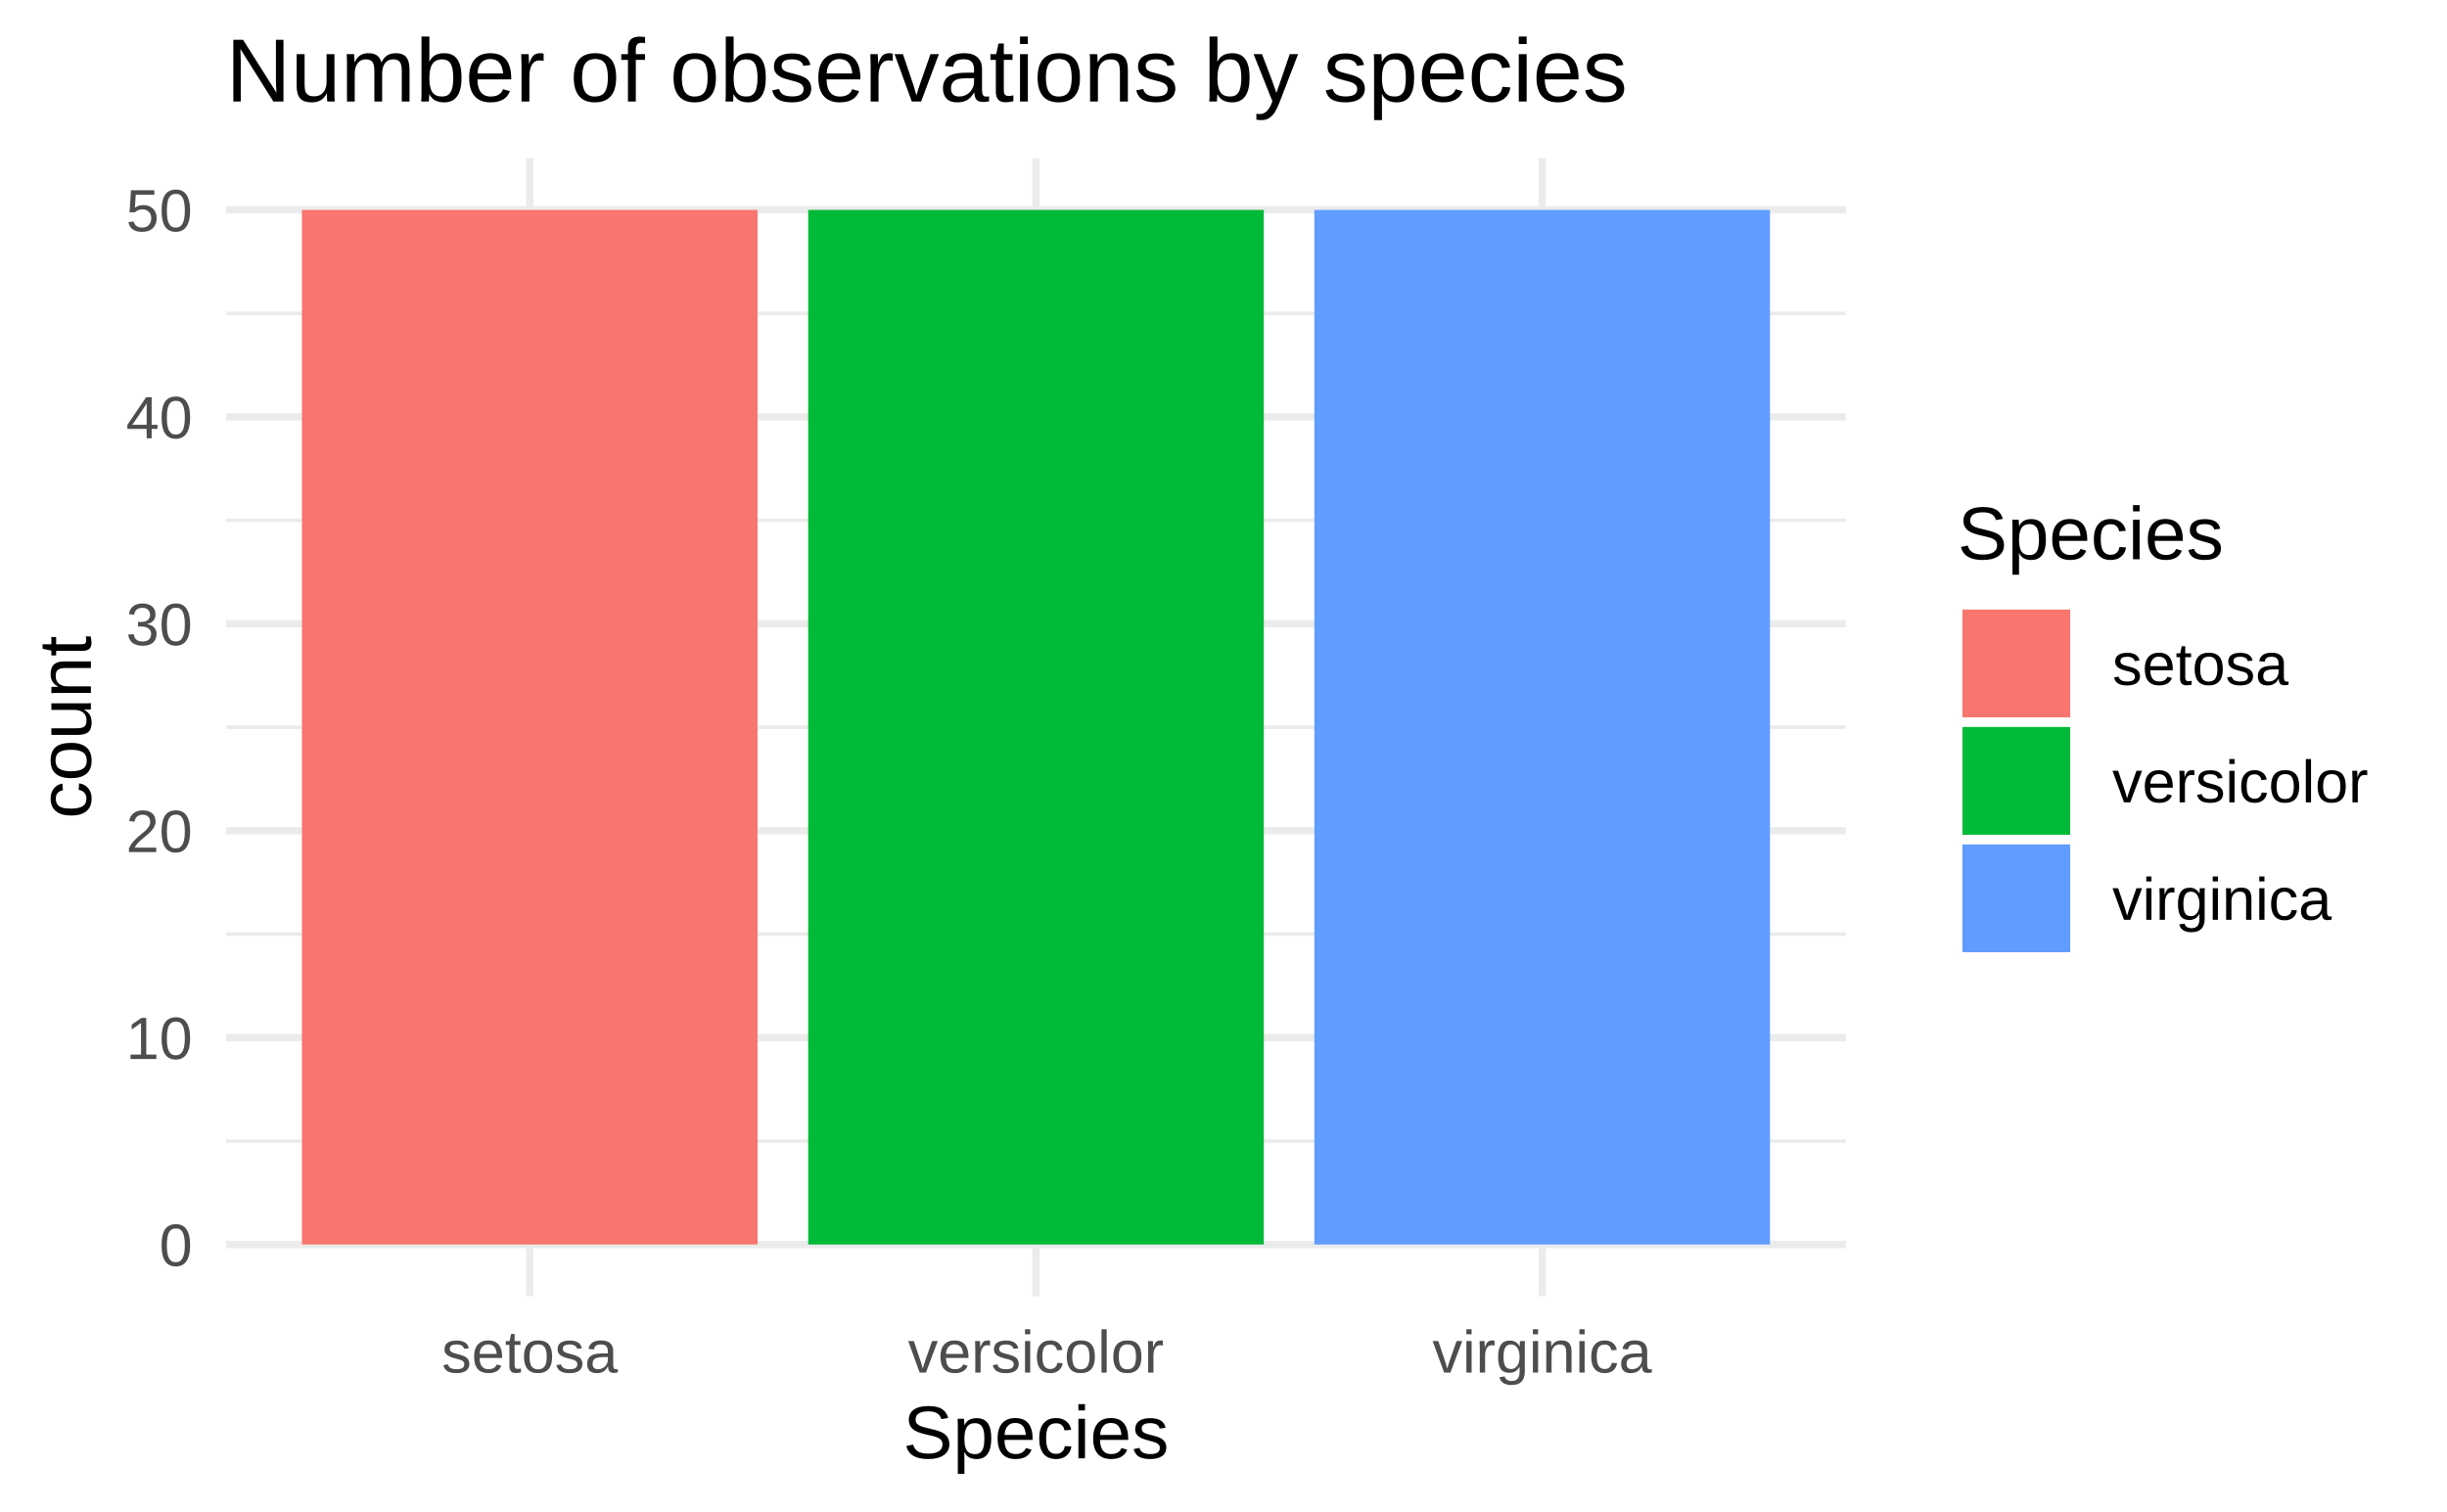
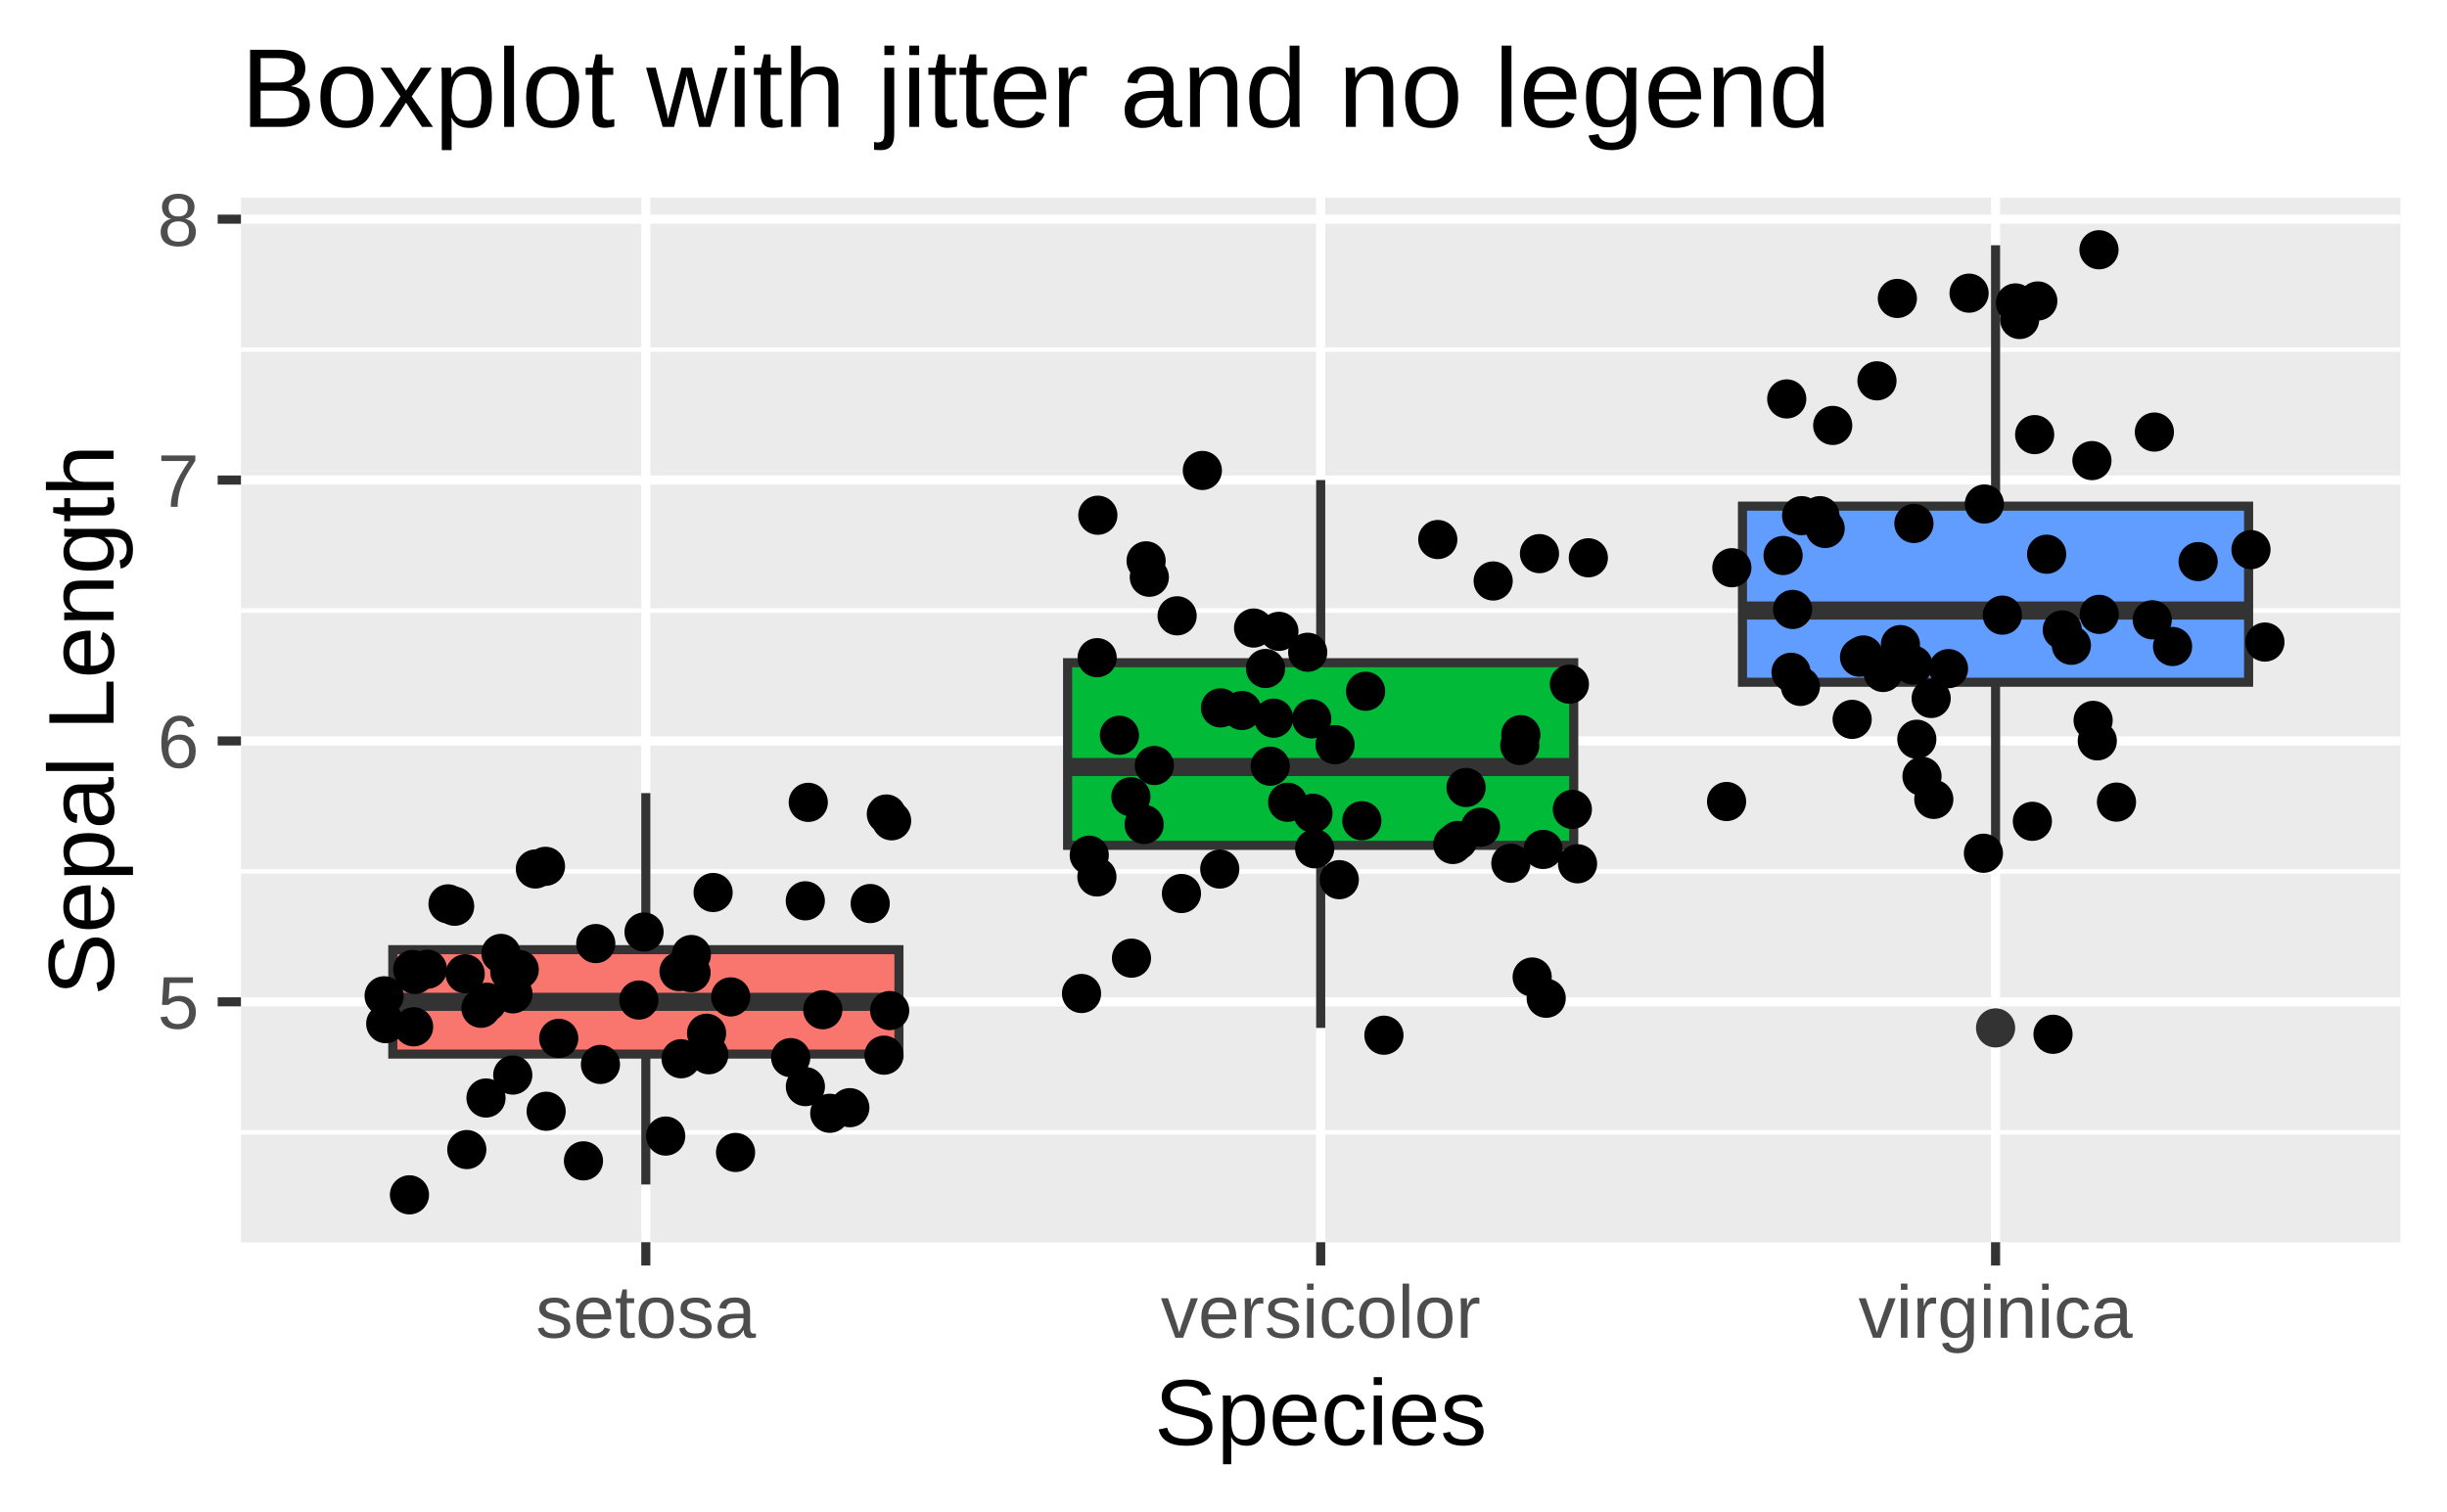
- <svg xmlns="http://www.w3.org/2000/svg" class="svglite" width="360.00pt" height="222.48pt" viewBox="0 0 360.00 222.48">
+ <svg xmlns="http://www.w3.org/2000/svg" class="svglite" width="288.00pt" height="177.98pt" viewBox="0 0 288.00 177.98">
  <defs>
    <style type="text/css">
    .svglite line, .svglite polyline, .svglite polygon, .svglite path, .svglite rect, .svglite circle {
      fill: none;
      stroke: #000000;
      stroke-linecap: round;
      stroke-linejoin: round;
      stroke-miterlimit: 10.00;
    }
    .svglite text {
      white-space: pre;
    }
  </style>
  </defs>
  <rect width="100%" height="100%" style="stroke: none; fill: #FFFFFF;" />
  <defs>
-     <clipPath id="cpMC4wMHwzNjAuMDB8MC4wMHwyMjIuNDg=">
-       <rect x="0.00" y="0.00" width="360.00" height="222.48" />
+     <clipPath id="cpMC4wMHwyODguMDB8MC4wMHwxNzcuOTg=">
+       <rect x="0.00" y="0.00" width="288.00" height="177.98" />
    </clipPath>
  </defs>
-   <g clip-path="url(#cpMC4wMHwzNjAuMDB8MC4wMHwyMjIuNDg=)">
- </g>
+   <g clip-path="url(#cpMC4wMHwyODguMDB8MC4wMHwxNzcuOTg=)">
+     <rect x="0.00" y="0.00" width="288.00" height="177.98" style="stroke-width: 1.07; stroke: #FFFFFF; fill: #FFFFFF;" />
+   </g>
  <defs>
-     <clipPath id="cpMzMuMjV8MjcxLjU3fDIzLjI4fDE5MC43Mw==">
-       <rect x="33.25" y="23.28" width="238.31" height="167.45" />
+     <clipPath id="cpMjguMzZ8MjgyLjUyfDIzLjI4fDE0Ni4yMw==">
+       <rect x="28.36" y="23.28" width="254.16" height="122.96" />
    </clipPath>
  </defs>
-   <g clip-path="url(#cpMzMuMjV8MjcxLjU3fDIzLjI4fDE5MC43Mw==)">
-     <polyline points="33.25,167.90 271.57,167.90 " style="stroke-width: 0.53; stroke: #EBEBEB; stroke-linecap: butt;" />
-     <polyline points="33.25,137.45 271.57,137.45 " style="stroke-width: 0.53; stroke: #EBEBEB; stroke-linecap: butt;" />
-     <polyline points="33.25,107.01 271.57,107.01 " style="stroke-width: 0.53; stroke: #EBEBEB; stroke-linecap: butt;" />
-     <polyline points="33.25,76.56 271.57,76.56 " style="stroke-width: 0.53; stroke: #EBEBEB; stroke-linecap: butt;" />
-     <polyline points="33.25,46.11 271.57,46.11 " style="stroke-width: 0.53; stroke: #EBEBEB; stroke-linecap: butt;" />
-     <polyline points="33.25,183.12 271.57,183.12 " style="stroke-width: 1.07; stroke: #EBEBEB; stroke-linecap: butt;" />
-     <polyline points="33.25,152.67 271.57,152.67 " style="stroke-width: 1.07; stroke: #EBEBEB; stroke-linecap: butt;" />
-     <polyline points="33.25,122.23 271.57,122.23 " style="stroke-width: 1.07; stroke: #EBEBEB; stroke-linecap: butt;" />
-     <polyline points="33.25,91.78 271.57,91.78 " style="stroke-width: 1.07; stroke: #EBEBEB; stroke-linecap: butt;" />
-     <polyline points="33.25,61.34 271.57,61.34 " style="stroke-width: 1.07; stroke: #EBEBEB; stroke-linecap: butt;" />
-     <polyline points="33.25,30.89 271.57,30.89 " style="stroke-width: 1.07; stroke: #EBEBEB; stroke-linecap: butt;" />
-     <polyline points="77.94,190.73 77.94,23.28 " style="stroke-width: 1.07; stroke: #EBEBEB; stroke-linecap: butt;" />
-     <polyline points="152.41,190.73 152.41,23.28 " style="stroke-width: 1.07; stroke: #EBEBEB; stroke-linecap: butt;" />
-     <polyline points="226.88,190.73 226.88,23.28 " style="stroke-width: 1.07; stroke: #EBEBEB; stroke-linecap: butt;" />
-     <rect x="44.42" y="30.89" width="67.03" height="152.23" style="stroke-width: 1.07; stroke: none; stroke-linecap: butt; stroke-linejoin: miter; fill: #F8766D;" />
-     <rect x="118.90" y="30.89" width="67.03" height="152.23" style="stroke-width: 1.07; stroke: none; stroke-linecap: butt; stroke-linejoin: miter; fill: #00BA38;" />
-     <rect x="193.37" y="30.89" width="67.03" height="152.23" style="stroke-width: 1.07; stroke: none; stroke-linecap: butt; stroke-linejoin: miter; fill: #619CFF;" />
+   <g clip-path="url(#cpMjguMzZ8MjgyLjUyfDIzLjI4fDE0Ni4yMw==)">
+     <rect x="28.36" y="23.28" width="254.16" height="122.96" style="stroke-width: 1.07; stroke: none; fill: #EBEBEB;" />
+     <polyline points="28.36,133.29 282.52,133.29 " style="stroke-width: 0.53; stroke: #FFFFFF; stroke-linecap: butt;" />
+     <polyline points="28.36,102.58 282.52,102.58 " style="stroke-width: 0.53; stroke: #FFFFFF; stroke-linecap: butt;" />
+     <polyline points="28.36,71.87 282.52,71.87 " style="stroke-width: 0.53; stroke: #FFFFFF; stroke-linecap: butt;" />
+     <polyline points="28.36,41.15 282.52,41.15 " style="stroke-width: 0.53; stroke: #FFFFFF; stroke-linecap: butt;" />
+     <polyline points="28.36,117.93 282.52,117.93 " style="stroke-width: 1.07; stroke: #FFFFFF; stroke-linecap: butt;" />
+     <polyline points="28.36,87.22 282.52,87.22 " style="stroke-width: 1.07; stroke: #FFFFFF; stroke-linecap: butt;" />
+     <polyline points="28.36,56.51 282.52,56.51 " style="stroke-width: 1.07; stroke: #FFFFFF; stroke-linecap: butt;" />
+     <polyline points="28.36,25.80 282.52,25.80 " style="stroke-width: 1.07; stroke: #FFFFFF; stroke-linecap: butt;" />
+     <polyline points="76.01,146.23 76.01,23.28 " style="stroke-width: 1.07; stroke: #FFFFFF; stroke-linecap: butt;" />
+     <polyline points="155.44,146.23 155.44,23.28 " style="stroke-width: 1.07; stroke: #FFFFFF; stroke-linecap: butt;" />
+     <polyline points="234.87,146.23 234.87,23.28 " style="stroke-width: 1.07; stroke: #FFFFFF; stroke-linecap: butt;" />
+     <line x1="76.01" y1="111.79" x2="76.01" y2="93.36" style="stroke-width: 1.07; stroke: #333333; stroke-linecap: butt;" />
+     <line x1="76.01" y1="124.08" x2="76.01" y2="139.43" style="stroke-width: 1.07; stroke: #333333; stroke-linecap: butt;" />
+     <polygon points="46.23,111.79 46.23,124.08 105.80,124.08 105.80,111.79 46.23,111.79 " style="stroke-width: 1.07; stroke: #333333; stroke-linecap: butt; stroke-linejoin: miter; fill: #F8766D;" />
+     <line x1="46.23" y1="117.93" x2="105.80" y2="117.93" style="stroke-width: 2.13; stroke: #333333; stroke-linecap: butt; stroke-linejoin: miter;" />
+     <line x1="155.44" y1="78.01" x2="155.44" y2="56.51" style="stroke-width: 1.07; stroke: #333333; stroke-linecap: butt;" />
+     <line x1="155.44" y1="99.51" x2="155.44" y2="121.00" style="stroke-width: 1.07; stroke: #333333; stroke-linecap: butt;" />
+     <polygon points="125.65,78.01 125.65,99.51 185.22,99.51 185.22,78.01 125.65,78.01 " style="stroke-width: 1.07; stroke: #333333; stroke-linecap: butt; stroke-linejoin: miter; fill: #00BA38;" />
+     <line x1="125.65" y1="90.29" x2="185.22" y2="90.29" style="stroke-width: 2.13; stroke: #333333; stroke-linecap: butt; stroke-linejoin: miter;" />
+     <circle cx="234.87" cy="121.00" r="1.95" style="stroke-width: 0.71; stroke: #333333; fill: #333333;" />
+     <line x1="234.87" y1="59.58" x2="234.87" y2="28.87" style="stroke-width: 1.07; stroke: #333333; stroke-linecap: butt;" />
+     <line x1="234.87" y1="80.31" x2="234.87" y2="99.51" style="stroke-width: 1.07; stroke: #333333; stroke-linecap: butt;" />
+     <polygon points="205.08,59.58 205.08,80.31 264.65,80.31 264.65,59.58 205.08,59.58 " style="stroke-width: 1.07; stroke: #333333; stroke-linecap: butt; stroke-linejoin: miter; fill: #619CFF;" />
+     <line x1="205.08" y1="71.87" x2="264.65" y2="71.87" style="stroke-width: 2.13; stroke: #333333; stroke-linecap: butt; stroke-linejoin: miter;" />
+     <circle cx="48.58" cy="114.12" r="1.95" style="stroke-width: 0.71; fill: #000000;" />
+     <circle cx="48.68" cy="120.87" r="1.95" style="stroke-width: 0.71; fill: #000000;" />
+     <circle cx="60.35" cy="126.55" r="1.95" style="stroke-width: 0.71; fill: #000000;" />
+     <circle cx="97.66" cy="131.05" r="1.95" style="stroke-width: 0.71; fill: #000000;" />
+     <circle cx="104.71" cy="118.96" r="1.95" style="stroke-width: 0.71; fill: #000000;" />
+     <circle cx="94.78" cy="106.04" r="1.95" style="stroke-width: 0.71; fill: #000000;" />
+     <circle cx="100.02" cy="130.39" r="1.95" style="stroke-width: 0.71; fill: #000000;" />
+     <circle cx="86.00" cy="117.35" r="1.95" style="stroke-width: 0.71; fill: #000000;" />
+     <circle cx="86.57" cy="135.66" r="1.95" style="stroke-width: 0.71; fill: #000000;" />
+     <circle cx="45.40" cy="120.50" r="1.95" style="stroke-width: 0.71; fill: #000000;" />
+     <circle cx="102.42" cy="106.36" r="1.95" style="stroke-width: 0.71; fill: #000000;" />
+     <circle cx="80.16" cy="124.63" r="1.95" style="stroke-width: 0.71; fill: #000000;" />
+     <circle cx="70.67" cy="125.30" r="1.95" style="stroke-width: 0.71; fill: #000000;" />
+     <circle cx="48.19" cy="140.65" r="1.95" style="stroke-width: 0.71; fill: #000000;" />
+     <circle cx="95.13" cy="94.45" r="1.95" style="stroke-width: 0.71; fill: #000000;" />
+     <circle cx="104.94" cy="96.62" r="1.95" style="stroke-width: 0.71; fill: #000000;" />
+     <circle cx="83.93" cy="105.06" r="1.95" style="stroke-width: 0.71; fill: #000000;" />
+     <circle cx="61.11" cy="114.13" r="1.95" style="stroke-width: 0.71; fill: #000000;" />
+     <circle cx="104.32" cy="95.82" r="1.95" style="stroke-width: 0.71; fill: #000000;" />
+     <circle cx="79.92" cy="114.37" r="1.95" style="stroke-width: 0.71; fill: #000000;" />
+     <circle cx="53.51" cy="106.68" r="1.95" style="stroke-width: 0.71; fill: #000000;" />
+     <circle cx="50.30" cy="114.09" r="1.95" style="stroke-width: 0.71; fill: #000000;" />
+     <circle cx="64.28" cy="130.81" r="1.95" style="stroke-width: 0.71; fill: #000000;" />
+     <circle cx="81.33" cy="114.50" r="1.95" style="stroke-width: 0.71; fill: #000000;" />
+     <circle cx="93.06" cy="124.50" r="1.95" style="stroke-width: 0.71; fill: #000000;" />
+     <circle cx="56.61" cy="118.69" r="1.95" style="stroke-width: 0.71; fill: #000000;" />
+     <circle cx="60.37" cy="116.99" r="1.95" style="stroke-width: 0.71; fill: #000000;" />
+     <circle cx="58.96" cy="112.23" r="1.95" style="stroke-width: 0.71; fill: #000000;" />
+     <circle cx="70.12" cy="111.07" r="1.95" style="stroke-width: 0.71; fill: #000000;" />
+     <circle cx="94.79" cy="127.91" r="1.95" style="stroke-width: 0.71; fill: #000000;" />
+     <circle cx="104.04" cy="124.21" r="1.95" style="stroke-width: 0.71; fill: #000000;" />
+     <circle cx="52.73" cy="106.40" r="1.95" style="stroke-width: 0.71; fill: #000000;" />
+     <circle cx="81.37" cy="112.36" r="1.95" style="stroke-width: 0.71; fill: #000000;" />
+     <circle cx="63.01" cy="102.29" r="1.95" style="stroke-width: 0.71; fill: #000000;" />
+     <circle cx="65.76" cy="122.23" r="1.95" style="stroke-width: 0.71; fill: #000000;" />
+     <circle cx="45.21" cy="117.22" r="1.95" style="stroke-width: 0.71; fill: #000000;" />
+     <circle cx="64.20" cy="101.98" r="1.95" style="stroke-width: 0.71; fill: #000000;" />
+     <circle cx="83.16" cy="121.63" r="1.95" style="stroke-width: 0.71; fill: #000000;" />
+     <circle cx="68.67" cy="136.65" r="1.95" style="stroke-width: 0.71; fill: #000000;" />
+     <circle cx="54.75" cy="114.63" r="1.95" style="stroke-width: 0.71; fill: #000000;" />
+     <circle cx="75.19" cy="117.72" r="1.95" style="stroke-width: 0.71; fill: #000000;" />
+     <circle cx="78.35" cy="133.73" r="1.95" style="stroke-width: 0.71; fill: #000000;" />
+     <circle cx="54.94" cy="135.32" r="1.95" style="stroke-width: 0.71; fill: #000000;" />
+     <circle cx="57.32" cy="117.98" r="1.95" style="stroke-width: 0.71; fill: #000000;" />
+     <circle cx="48.83" cy="114.71" r="1.95" style="stroke-width: 0.71; fill: #000000;" />
+     <circle cx="83.42" cy="124.16" r="1.95" style="stroke-width: 0.71; fill: #000000;" />
+     <circle cx="60.00" cy="114.38" r="1.95" style="stroke-width: 0.71; fill: #000000;" />
+     <circle cx="57.20" cy="129.25" r="1.95" style="stroke-width: 0.71; fill: #000000;" />
+     <circle cx="75.80" cy="109.71" r="1.95" style="stroke-width: 0.71; fill: #000000;" />
+     <circle cx="96.84" cy="118.86" r="1.95" style="stroke-width: 0.71; fill: #000000;" />
+     <circle cx="141.51" cy="55.38" r="1.95" style="stroke-width: 0.71; fill: #000000;" />
+     <circle cx="147.54" cy="73.93" r="1.95" style="stroke-width: 0.71; fill: #000000;" />
+     <circle cx="129.21" cy="60.65" r="1.95" style="stroke-width: 0.71; fill: #000000;" />
+     <circle cx="129.10" cy="103.23" r="1.95" style="stroke-width: 0.71; fill: #000000;" />
+     <circle cx="138.54" cy="72.49" r="1.95" style="stroke-width: 0.71; fill: #000000;" />
+     <circle cx="160.28" cy="96.61" r="1.95" style="stroke-width: 0.71; fill: #000000;" />
+     <circle cx="148.95" cy="78.69" r="1.95" style="stroke-width: 0.71; fill: #000000;" />
+     <circle cx="162.88" cy="121.86" r="1.95" style="stroke-width: 0.71; fill: #000000;" />
+     <circle cx="175.74" cy="68.39" r="1.95" style="stroke-width: 0.71; fill: #000000;" />
+     <circle cx="133.17" cy="112.79" r="1.95" style="stroke-width: 0.71; fill: #000000;" />
+     <circle cx="181.98" cy="117.51" r="1.95" style="stroke-width: 0.71; fill: #000000;" />
+     <circle cx="149.50" cy="90.19" r="1.95" style="stroke-width: 0.71; fill: #000000;" />
+     <circle cx="131.75" cy="86.55" r="1.95" style="stroke-width: 0.71; fill: #000000;" />
+     <circle cx="146.17" cy="83.64" r="1.95" style="stroke-width: 0.71; fill: #000000;" />
+     <circle cx="171.57" cy="98.94" r="1.95" style="stroke-width: 0.71; fill: #000000;" />
+     <circle cx="181.19" cy="65.17" r="1.95" style="stroke-width: 0.71; fill: #000000;" />
+     <circle cx="181.62" cy="99.99" r="1.95" style="stroke-width: 0.71; fill: #000000;" />
+     <circle cx="151.55" cy="94.44" r="1.95" style="stroke-width: 0.71; fill: #000000;" />
+     <circle cx="160.72" cy="81.37" r="1.95" style="stroke-width: 0.71; fill: #000000;" />
+     <circle cx="128.20" cy="100.67" r="1.95" style="stroke-width: 0.71; fill: #000000;" />
+     <circle cx="135.86" cy="90.11" r="1.95" style="stroke-width: 0.71; fill: #000000;" />
+     <circle cx="143.65" cy="83.33" r="1.95" style="stroke-width: 0.71; fill: #000000;" />
+     <circle cx="153.91" cy="76.78" r="1.95" style="stroke-width: 0.71; fill: #000000;" />
+     <circle cx="154.38" cy="84.62" r="1.95" style="stroke-width: 0.71; fill: #000000;" />
+     <circle cx="150.52" cy="74.32" r="1.95" style="stroke-width: 0.71; fill: #000000;" />
+     <circle cx="135.27" cy="67.95" r="1.95" style="stroke-width: 0.71; fill: #000000;" />
+     <circle cx="169.22" cy="63.51" r="1.95" style="stroke-width: 0.71; fill: #000000;" />
+     <circle cx="134.89" cy="66.02" r="1.95" style="stroke-width: 0.71; fill: #000000;" />
+     <circle cx="178.99" cy="86.48" r="1.95" style="stroke-width: 0.71; fill: #000000;" />
+     <circle cx="134.66" cy="97.05" r="1.95" style="stroke-width: 0.71; fill: #000000;" />
+     <circle cx="185.67" cy="101.68" r="1.95" style="stroke-width: 0.71; fill: #000000;" />
+     <circle cx="157.63" cy="103.55" r="1.95" style="stroke-width: 0.71; fill: #000000;" />
+     <circle cx="133.10" cy="93.79" r="1.95" style="stroke-width: 0.71; fill: #000000;" />
+     <circle cx="178.87" cy="87.75" r="1.95" style="stroke-width: 0.71; fill: #000000;" />
+     <circle cx="139.05" cy="105.18" r="1.95" style="stroke-width: 0.71; fill: #000000;" />
+     <circle cx="157.13" cy="87.66" r="1.95" style="stroke-width: 0.71; fill: #000000;" />
+     <circle cx="186.94" cy="65.66" r="1.95" style="stroke-width: 0.71; fill: #000000;" />
+     <circle cx="129.13" cy="77.42" r="1.95" style="stroke-width: 0.71; fill: #000000;" />
+     <circle cx="170.99" cy="99.41" r="1.95" style="stroke-width: 0.71; fill: #000000;" />
+     <circle cx="143.56" cy="102.30" r="1.95" style="stroke-width: 0.71; fill: #000000;" />
+     <circle cx="177.82" cy="101.62" r="1.95" style="stroke-width: 0.71; fill: #000000;" />
+     <circle cx="149.90" cy="84.54" r="1.95" style="stroke-width: 0.71; fill: #000000;" />
+     <circle cx="172.55" cy="92.70" r="1.95" style="stroke-width: 0.71; fill: #000000;" />
+     <circle cx="127.29" cy="116.95" r="1.95" style="stroke-width: 0.71; fill: #000000;" />
+     <circle cx="154.73" cy="99.91" r="1.95" style="stroke-width: 0.71; fill: #000000;" />
+     <circle cx="185.06" cy="95.28" r="1.95" style="stroke-width: 0.71; fill: #000000;" />
+     <circle cx="174.25" cy="97.38" r="1.95" style="stroke-width: 0.71; fill: #000000;" />
+     <circle cx="184.71" cy="80.54" r="1.95" style="stroke-width: 0.71; fill: #000000;" />
+     <circle cx="180.33" cy="115.01" r="1.95" style="stroke-width: 0.71; fill: #000000;" />
+     <circle cx="154.53" cy="95.73" r="1.95" style="stroke-width: 0.71; fill: #000000;" />
+     <circle cx="210.80" cy="79.14" r="1.95" style="stroke-width: 0.71; fill: #000000;" />
+     <circle cx="227.60" cy="94.10" r="1.95" style="stroke-width: 0.71; fill: #000000;" />
+     <circle cx="246.21" cy="54.22" r="1.95" style="stroke-width: 0.71; fill: #000000;" />
+     <circle cx="218.86" cy="77.36" r="1.95" style="stroke-width: 0.71; fill: #000000;" />
+     <circle cx="210.98" cy="71.74" r="1.95" style="stroke-width: 0.71; fill: #000000;" />
+     <circle cx="237.70" cy="37.61" r="1.95" style="stroke-width: 0.71; fill: #000000;" />
+     <circle cx="241.63" cy="121.75" r="1.95" style="stroke-width: 0.71; fill: #000000;" />
+     <circle cx="210.29" cy="46.96" r="1.95" style="stroke-width: 0.71; fill: #000000;" />
+     <circle cx="258.71" cy="66.11" r="1.95" style="stroke-width: 0.71; fill: #000000;" />
+     <circle cx="215.70" cy="50.08" r="1.95" style="stroke-width: 0.71; fill: #000000;" />
+     <circle cx="247.07" cy="72.32" r="1.95" style="stroke-width: 0.71; fill: #000000;" />
+     <circle cx="266.57" cy="75.58" r="1.95" style="stroke-width: 0.71; fill: #000000;" />
+     <circle cx="225.26" cy="61.62" r="1.95" style="stroke-width: 0.71; fill: #000000;" />
+     <circle cx="239.20" cy="96.68" r="1.95" style="stroke-width: 0.71; fill: #000000;" />
+     <circle cx="249.10" cy="94.42" r="1.95" style="stroke-width: 0.71; fill: #000000;" />
+     <circle cx="255.70" cy="76.10" r="1.95" style="stroke-width: 0.71; fill: #000000;" />
+     <circle cx="253.31" cy="72.96" r="1.95" style="stroke-width: 0.71; fill: #000000;" />
+     <circle cx="223.31" cy="35.13" r="1.95" style="stroke-width: 0.71; fill: #000000;" />
+     <circle cx="239.84" cy="35.43" r="1.95" style="stroke-width: 0.71; fill: #000000;" />
+     <circle cx="246.84" cy="87.21" r="1.95" style="stroke-width: 0.71; fill: #000000;" />
+     <circle cx="214.20" cy="60.70" r="1.95" style="stroke-width: 0.71; fill: #000000;" />
+     <circle cx="233.44" cy="100.44" r="1.95" style="stroke-width: 0.71; fill: #000000;" />
+     <circle cx="237.21" cy="35.66" r="1.95" style="stroke-width: 0.71; fill: #000000;" />
+     <circle cx="229.33" cy="78.71" r="1.95" style="stroke-width: 0.71; fill: #000000;" />
+     <circle cx="240.88" cy="65.24" r="1.95" style="stroke-width: 0.71; fill: #000000;" />
+     <circle cx="239.47" cy="51.16" r="1.95" style="stroke-width: 0.71; fill: #000000;" />
+     <circle cx="211.90" cy="80.80" r="1.95" style="stroke-width: 0.71; fill: #000000;" />
+     <circle cx="246.35" cy="84.80" r="1.95" style="stroke-width: 0.71; fill: #000000;" />
+     <circle cx="242.72" cy="74.15" r="1.95" style="stroke-width: 0.71; fill: #000000;" />
+     <circle cx="253.56" cy="50.86" r="1.95" style="stroke-width: 0.71; fill: #000000;" />
+     <circle cx="220.91" cy="44.83" r="1.95" style="stroke-width: 0.71; fill: #000000;" />
+     <circle cx="247.04" cy="29.40" r="1.95" style="stroke-width: 0.71; fill: #000000;" />
+     <circle cx="243.79" cy="75.96" r="1.95" style="stroke-width: 0.71; fill: #000000;" />
+     <circle cx="219.30" cy="77.10" r="1.95" style="stroke-width: 0.71; fill: #000000;" />
+     <circle cx="217.99" cy="84.68" r="1.95" style="stroke-width: 0.71; fill: #000000;" />
+     <circle cx="231.75" cy="34.51" r="1.95" style="stroke-width: 0.71; fill: #000000;" />
+     <circle cx="221.63" cy="79.16" r="1.95" style="stroke-width: 0.71; fill: #000000;" />
+     <circle cx="223.67" cy="75.88" r="1.95" style="stroke-width: 0.71; fill: #000000;" />
+     <circle cx="225.60" cy="87.02" r="1.95" style="stroke-width: 0.71; fill: #000000;" />
+     <circle cx="233.55" cy="59.33" r="1.95" style="stroke-width: 0.71; fill: #000000;" />
+     <circle cx="203.83" cy="66.83" r="1.95" style="stroke-width: 0.71; fill: #000000;" />
+     <circle cx="212.04" cy="60.70" r="1.95" style="stroke-width: 0.71; fill: #000000;" />
+     <circle cx="203.21" cy="94.35" r="1.95" style="stroke-width: 0.71; fill: #000000;" />
+     <circle cx="214.81" cy="62.21" r="1.95" style="stroke-width: 0.71; fill: #000000;" />
+     <circle cx="264.93" cy="64.70" r="1.95" style="stroke-width: 0.71; fill: #000000;" />
+     <circle cx="209.86" cy="65.39" r="1.95" style="stroke-width: 0.71; fill: #000000;" />
+     <circle cx="225.16" cy="78.29" r="1.95" style="stroke-width: 0.71; fill: #000000;" />
+     <circle cx="235.67" cy="72.41" r="1.95" style="stroke-width: 0.71; fill: #000000;" />
+     <circle cx="227.29" cy="82.22" r="1.95" style="stroke-width: 0.71; fill: #000000;" />
+     <circle cx="226.21" cy="91.38" r="1.95" style="stroke-width: 0.71; fill: #000000;" />
  </g>
-   <g clip-path="url(#cpMC4wMHwzNjAuMDB8MC4wMHwyMjIuNDg=)">
-     <text x="28.32" y="186.27" text-anchor="end" style="font-size: 8.80px;fill: #4D4D4D; font-family: &quot;Arial&quot;;" textLength="4.90px" lengthAdjust="spacingAndGlyphs">0</text>
-     <text x="28.32" y="155.83" text-anchor="end" style="font-size: 8.80px;fill: #4D4D4D; font-family: &quot;Arial&quot;;" textLength="9.79px" lengthAdjust="spacingAndGlyphs">10</text>
-     <text x="28.32" y="125.38" text-anchor="end" style="font-size: 8.80px;fill: #4D4D4D; font-family: &quot;Arial&quot;;" textLength="9.79px" lengthAdjust="spacingAndGlyphs">20</text>
-     <text x="28.32" y="94.94" text-anchor="end" style="font-size: 8.80px;fill: #4D4D4D; font-family: &quot;Arial&quot;;" textLength="9.79px" lengthAdjust="spacingAndGlyphs">30</text>
-     <text x="28.32" y="64.49" text-anchor="end" style="font-size: 8.80px;fill: #4D4D4D; font-family: &quot;Arial&quot;;" textLength="9.79px" lengthAdjust="spacingAndGlyphs">40</text>
-     <text x="28.32" y="34.04" text-anchor="end" style="font-size: 8.80px;fill: #4D4D4D; font-family: &quot;Arial&quot;;" textLength="9.79px" lengthAdjust="spacingAndGlyphs">50</text>
-     <text x="77.94" y="201.97" text-anchor="middle" style="font-size: 8.80px;fill: #4D4D4D; font-family: &quot;Arial&quot;;" textLength="25.93px" lengthAdjust="spacingAndGlyphs">setosa</text>
-     <text x="152.41" y="201.97" text-anchor="middle" style="font-size: 8.80px;fill: #4D4D4D; font-family: &quot;Arial&quot;;" textLength="37.65px" lengthAdjust="spacingAndGlyphs">versicolor</text>
-     <text x="226.88" y="201.97" text-anchor="middle" style="font-size: 8.80px;fill: #4D4D4D; font-family: &quot;Arial&quot;;" textLength="32.27px" lengthAdjust="spacingAndGlyphs">virginica</text>
-     <text x="152.41" y="214.58" text-anchor="middle" style="font-size: 11.00px; font-family: &quot;Arial&quot;;" textLength="39.14px" lengthAdjust="spacingAndGlyphs">Species</text>
-     <text transform="translate(13.37,107.01) rotate(-90)" text-anchor="middle" style="font-size: 11.00px; font-family: &quot;Arial&quot;;" textLength="26.91px" lengthAdjust="spacingAndGlyphs">count</text>
-     <text x="288.00" y="82.29" style="font-size: 11.00px; font-family: &quot;Arial&quot;;" textLength="39.14px" lengthAdjust="spacingAndGlyphs">Species</text>
-     <rect x="288.71" y="89.69" width="15.86" height="15.86" style="stroke-width: 1.07; stroke: none; stroke-linecap: butt; stroke-linejoin: miter; fill: #F8766D;" />
-     <rect x="288.71" y="106.97" width="15.86" height="15.86" style="stroke-width: 1.07; stroke: none; stroke-linecap: butt; stroke-linejoin: miter; fill: #00BA38;" />
-     <rect x="288.71" y="124.25" width="15.86" height="15.86" style="stroke-width: 1.07; stroke: none; stroke-linecap: butt; stroke-linejoin: miter; fill: #619CFF;" />
-     <text x="310.76" y="100.78" style="font-size: 8.80px; font-family: &quot;Arial&quot;;" textLength="25.93px" lengthAdjust="spacingAndGlyphs">setosa</text>
-     <text x="310.76" y="118.06" style="font-size: 8.80px; font-family: &quot;Arial&quot;;" textLength="37.65px" lengthAdjust="spacingAndGlyphs">versicolor</text>
-     <text x="310.76" y="135.34" style="font-size: 8.80px; font-family: &quot;Arial&quot;;" textLength="32.27px" lengthAdjust="spacingAndGlyphs">virginica</text>
-     <text x="33.25" y="14.94" style="font-size: 13.20px; font-family: &quot;Arial&quot;;" textLength="206.03px" lengthAdjust="spacingAndGlyphs">Number of observations by species</text>
+   <g clip-path="url(#cpMC4wMHwyODguMDB8MC4wMHwxNzcuOTg=)">
+     <text x="23.43" y="121.09" text-anchor="end" style="font-size: 8.80px;fill: #4D4D4D; font-family: &quot;Arial&quot;;" textLength="4.90px" lengthAdjust="spacingAndGlyphs">5</text>
+     <text x="23.43" y="90.38" text-anchor="end" style="font-size: 8.80px;fill: #4D4D4D; font-family: &quot;Arial&quot;;" textLength="4.90px" lengthAdjust="spacingAndGlyphs">6</text>
+     <text x="23.43" y="59.66" text-anchor="end" style="font-size: 8.80px;fill: #4D4D4D; font-family: &quot;Arial&quot;;" textLength="4.90px" lengthAdjust="spacingAndGlyphs">7</text>
+     <text x="23.43" y="28.95" text-anchor="end" style="font-size: 8.80px;fill: #4D4D4D; font-family: &quot;Arial&quot;;" textLength="4.90px" lengthAdjust="spacingAndGlyphs">8</text>
+     <polyline points="25.62,117.93 28.36,117.93 " style="stroke-width: 1.07; stroke: #333333; stroke-linecap: butt;" />
+     <polyline points="25.62,87.22 28.36,87.22 " style="stroke-width: 1.07; stroke: #333333; stroke-linecap: butt;" />
+     <polyline points="25.62,56.51 28.36,56.51 " style="stroke-width: 1.07; stroke: #333333; stroke-linecap: butt;" />
+     <polyline points="25.62,25.80 28.36,25.80 " style="stroke-width: 1.07; stroke: #333333; stroke-linecap: butt;" />
+     <polyline points="76.01,148.97 76.01,146.23 " style="stroke-width: 1.07; stroke: #333333; stroke-linecap: butt;" />
+     <polyline points="155.44,148.97 155.44,146.23 " style="stroke-width: 1.07; stroke: #333333; stroke-linecap: butt;" />
+     <polyline points="234.87,148.97 234.87,146.23 " style="stroke-width: 1.07; stroke: #333333; stroke-linecap: butt;" />
+     <text x="76.01" y="157.47" text-anchor="middle" style="font-size: 8.80px;fill: #4D4D4D; font-family: &quot;Arial&quot;;" textLength="25.93px" lengthAdjust="spacingAndGlyphs">setosa</text>
+     <text x="155.44" y="157.47" text-anchor="middle" style="font-size: 8.80px;fill: #4D4D4D; font-family: &quot;Arial&quot;;" textLength="37.65px" lengthAdjust="spacingAndGlyphs">versicolor</text>
+     <text x="234.87" y="157.47" text-anchor="middle" style="font-size: 8.80px;fill: #4D4D4D; font-family: &quot;Arial&quot;;" textLength="32.27px" lengthAdjust="spacingAndGlyphs">virginica</text>
+     <text x="155.44" y="170.08" text-anchor="middle" style="font-size: 11.00px; font-family: &quot;Arial&quot;;" textLength="39.14px" lengthAdjust="spacingAndGlyphs">Species</text>
+     <text transform="translate(13.37,84.76) rotate(-90)" text-anchor="middle" style="font-size: 11.00px; font-family: &quot;Arial&quot;;" textLength="64.84px" lengthAdjust="spacingAndGlyphs">Sepal Length</text>
+     <text x="28.36" y="14.94" style="font-size: 13.20px; font-family: &quot;Arial&quot;;" textLength="187.00px" lengthAdjust="spacingAndGlyphs">Boxplot with jitter and no legend</text>
  </g>
</svg>
